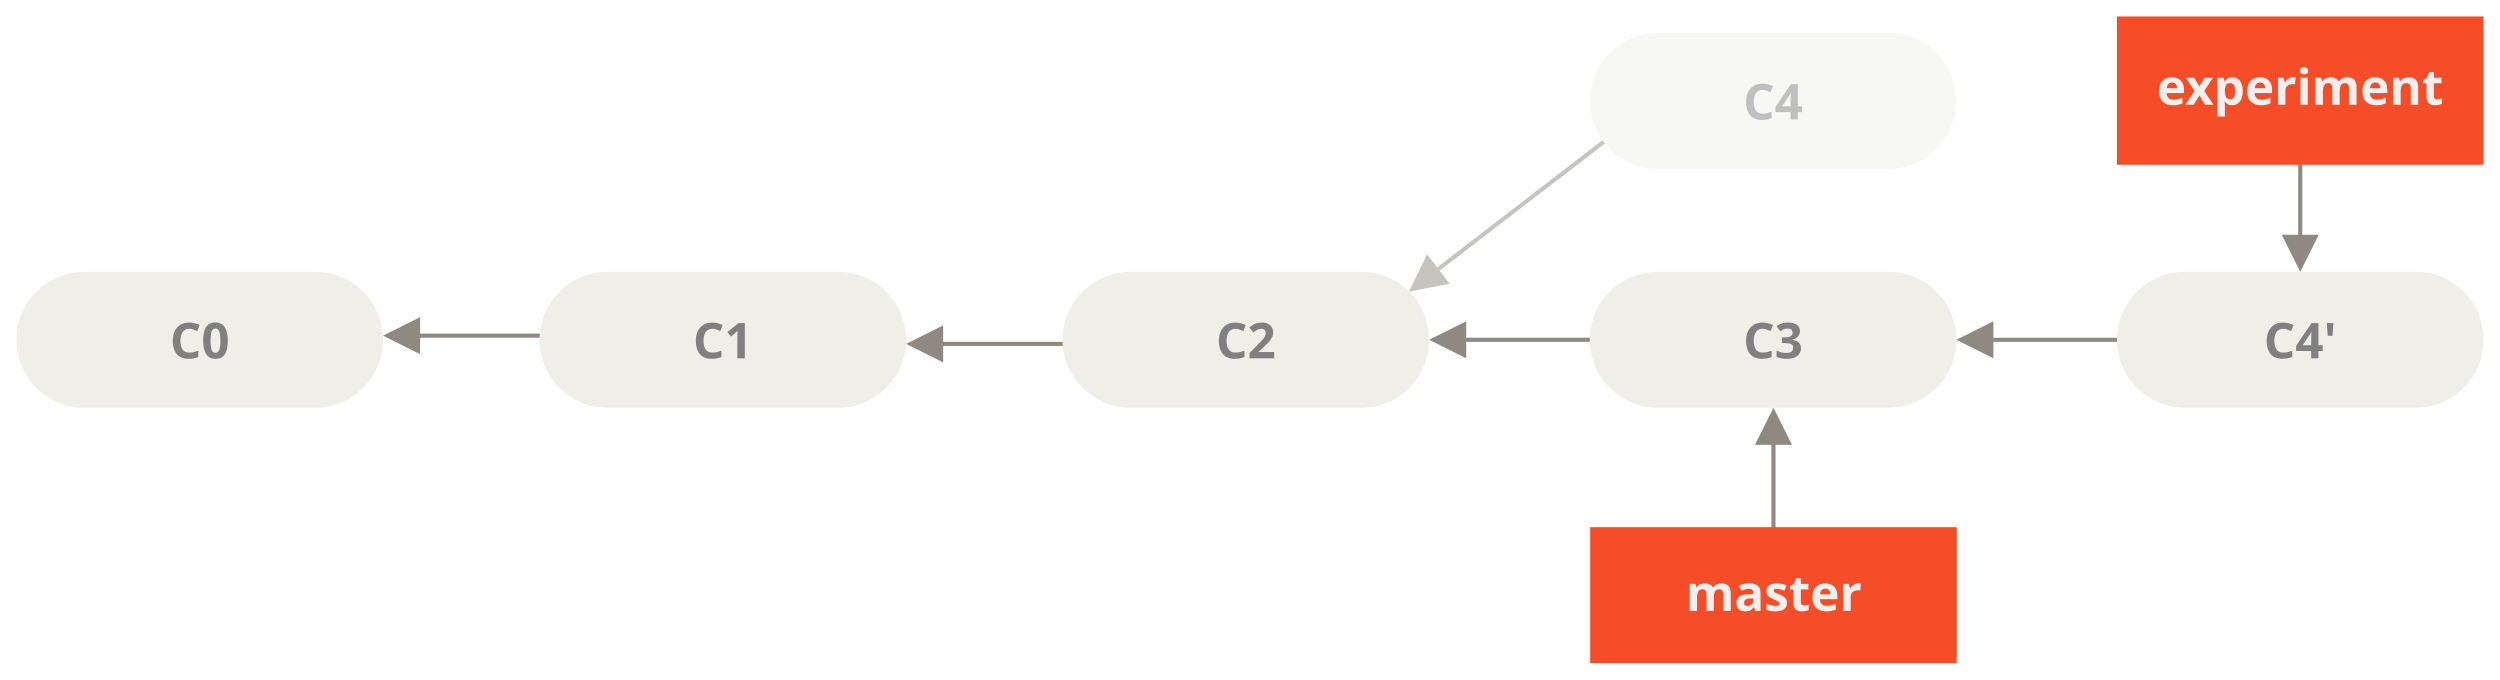
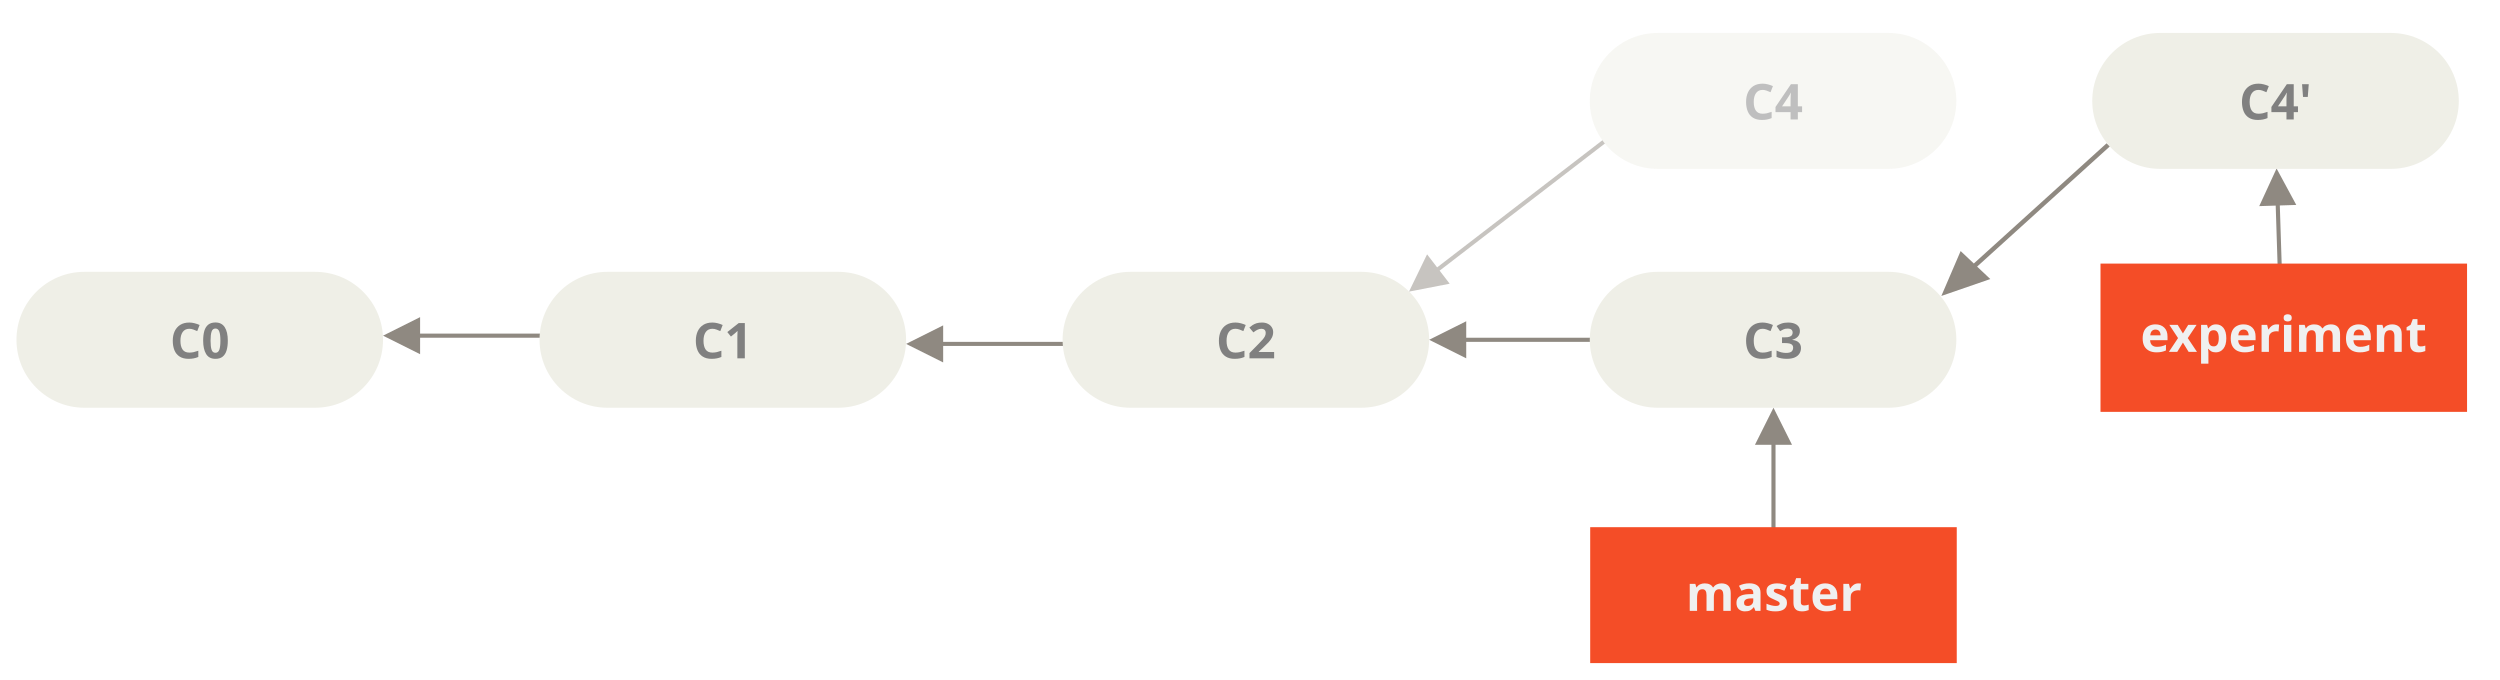
<svg xmlns="http://www.w3.org/2000/svg" id="svg35292" version="1.1" viewBox="0 0 607 165">
+   <defs id="defs1" />
  <g id="03---Rebase-3" transform="translate(-10,-8)" style="fill-rule:evenodd;fill:none">
    <path id="Line" d="m112 89h35v1h-35v4l-9-4.5 9-4.5z" style="fill-rule:nonzero;fill:#8f8981" />
    <path id="Line-2" d="m239 91h35v1h-35v4l-9-4.5 9-4.5z" style="fill-rule:nonzero;fill:#8f8981" />
    <g id="brown" transform="translate(14,74)">
      <rect id="Rectangle-1" width="89" height="33" rx="16.5" ry="16.5" style="fill-rule:evenodd;fill:#efefe7" />
      <text id="C6" font-size="12px" font-weight="700" style="fill:#979797;font-family:'Source Code Pro';font-size:12px;font-weight:700;text-anchor:middle">
        <tspan id="tspan35224" x="44.5" y="21" style="fill:gray">C0</tspan>
      </text>
    </g>
    <g id="g35234" transform="translate(141,74)">
      <rect id="rect35228" width="89" height="33" rx="16.5" ry="16.5" style="fill-rule:evenodd;fill:#efefe7" />
      <text id="text35232" font-size="12px" font-weight="700" style="fill:#979797;font-family:'Source Code Pro';font-size:12px;font-weight:700;text-anchor:middle">
        <tspan id="tspan35230" x="44.5" y="21" style="fill:gray">C1</tspan>
      </text>
    </g>
    <g id="g35242" transform="translate(268,74)">
      <rect id="rect35236" width="89" height="33" rx="16.5" ry="16.5" style="fill-rule:evenodd;fill:#efefe7" />
      <text id="text35240" font-size="12px" font-weight="700" style="fill:#979797;font-family:'Source Code Pro';font-size:12px;font-weight:700;text-anchor:middle">
        <tspan id="tspan35238" x="44.5" y="21" style="fill:gray">C2</tspan>
      </text>
    </g>
-     <g id="Line-7-+-ref-3" transform="translate(526,12)">
-       <path id="Line-7" transform="translate(-1)" d="m43 53v-32h1v32h4l-4.5 9-4.5-9z" style="fill-rule:nonzero;fill:#8f8981" />
-       <g id="ref" transform="translate(-2)">
-         <rect id="Rectangle-2" transform="scale(.83962 1)" width="106" height="36" style="fill-rule:evenodd;fill:#f44d27" />
-         <text id="master" transform="translate(-8.5323 .51691)" font-size="12px" font-weight="700" style="fill:#979797;font-family:'Source Code Pro';font-size:12px;font-weight:700;text-anchor:middle">
-           <tspan id="tspan35246" x="53" y="20.909" style="fill:#f0f0f0">experiment</tspan>
-         </text>
-       </g>
+     <path id="Line-7" d="m 563.539,57.887 1.018,31.984 -0.999,0.032 -1.018,-31.984 -3.998,0.127 4.211,-9.139 4.784,8.852 z" style="fill:#8f8981;fill-rule:nonzero" />
+     <g id="ref" transform="translate(520,72)">
+       <rect id="Rectangle-2" transform="scale(0.83962,1)" width="106" height="36" style="fill:#f44d27;fill-rule:evenodd" x="0" y="0" />
+       <text id="master" transform="translate(-8.5323,0.51691)" font-size="12px" font-weight="700" style="font-weight:700;font-size:12px;font-family:'Source Code Pro';text-anchor:middle;fill:#979797">
+         <tspan id="tspan35246" x="53" y="20.909" style="fill:#f0f0f0">experiment</tspan>
+       </text>
    </g>
    <g id="Line-5-+-brown-5" transform="translate(352,16)" style="opacity:.5">
      <path id="Line-5" d="m6.932 56.921 45.659-35.122.61.793-45.659 35.122 2.439 3.171-9.877 1.921 4.39-9.054z" style="fill-rule:nonzero;fill:#8f8981" />
      <g id="g35258" transform="translate(44)">
        <rect id="rect35252" width="89" height="33" rx="16.5" ry="16.5" style="fill-rule:evenodd;fill:#efefe7" />
        <text id="text35256" font-size="12px" font-weight="700" style="fill:#979797;font-family:'Source Code Pro';font-size:12px;font-weight:700;text-anchor:middle">
          <tspan id="tspan35254" x="44.5" y="21" style="fill:gray">C4</tspan>
        </text>
      </g>
    </g>
    <g id="Line-6-+-brown-4" transform="translate(357,74)">
      <path id="Line-6" d="m9 16h35v1h-35v4l-9-4.5 9-4.5z" style="fill-rule:nonzero;fill:#8f8981" />
      <g id="g35268" transform="translate(39)">
        <rect id="rect35262" width="89" height="33" rx="16.5" ry="16.5" style="fill-rule:evenodd;fill:#efefe7" />
        <text id="text35266" font-size="12px" font-weight="700" style="fill:#979797;font-family:'Source Code Pro';font-size:12px;font-weight:700;text-anchor:middle">
          <tspan id="tspan35264" x="44.5" y="21" style="fill:gray">C3</tspan>
        </text>
      </g>
    </g>
-     <path id="path35271" d="m494 90h35v1h-35v4l-9-4.5 9-4.5z" style="fill-rule:nonzero;fill:#8f8981" />
-     <g id="g35279" transform="translate(524,74)">
-       <rect id="rect35273" width="89" height="33" rx="16.5" ry="16.5" style="fill-rule:evenodd;fill:#efefe7" />
-       <text id="text35277" font-size="12px" font-weight="700" style="fill:#979797;font-family:'Source Code Pro';font-size:12px;font-weight:700;text-anchor:middle">
-         <tspan id="tspan35275" x="44.5" y="21" style="fill:gray">C4'</tspan>
+     <path id="path35271" d="m 489.243,71.976 32.227,-29.181 0.8,0.755 -32.227,29.181 3.201,3.022 -11.888,4.104 4.686,-10.903 z" style="fill:#8f8981;fill-rule:nonzero;stroke-width:1.167" />
+     <g id="g35279" transform="translate(518,16)">
+       <rect id="rect35273" width="89" height="33" rx="16.5" ry="16.5" style="fill:#efefe7;fill-rule:evenodd" x="0" y="0" />
+       <text id="text35277" font-size="12px" font-weight="700" style="font-weight:700;font-size:12px;font-family:'Source Code Pro';text-anchor:middle;fill:#979797">
+         <tspan id="tspan35275" x="44.5" y="21" style="fill:#808080">C4'</tspan>
      </text>
    </g>
    <g id="Line-4-+-ref-2" transform="translate(397,107)">
      <path id="Line-4" transform="translate(.1)" d="m44 9v35h-1v-35h-4l4.5-9 4.5 9z" style="fill-rule:nonzero;fill:#8f8981" />
      <g id="g35288" transform="translate(-.9 29)">
        <rect id="rect35282" transform="scale(.83962 1)" width="106" height="33" style="fill-rule:evenodd;fill:#f44d27" />
        <text id="text35286" transform="translate(-8.4003 .316)" font-size="12px" font-weight="700" style="fill:#979797;font-family:'Source Code Pro';font-size:12px;font-weight:700;text-anchor:middle">
          <tspan id="tspan35284" x="53" y="20" style="fill:#f0f0f0">master</tspan>
        </text>
      </g>
    </g>
  </g>
</svg>
